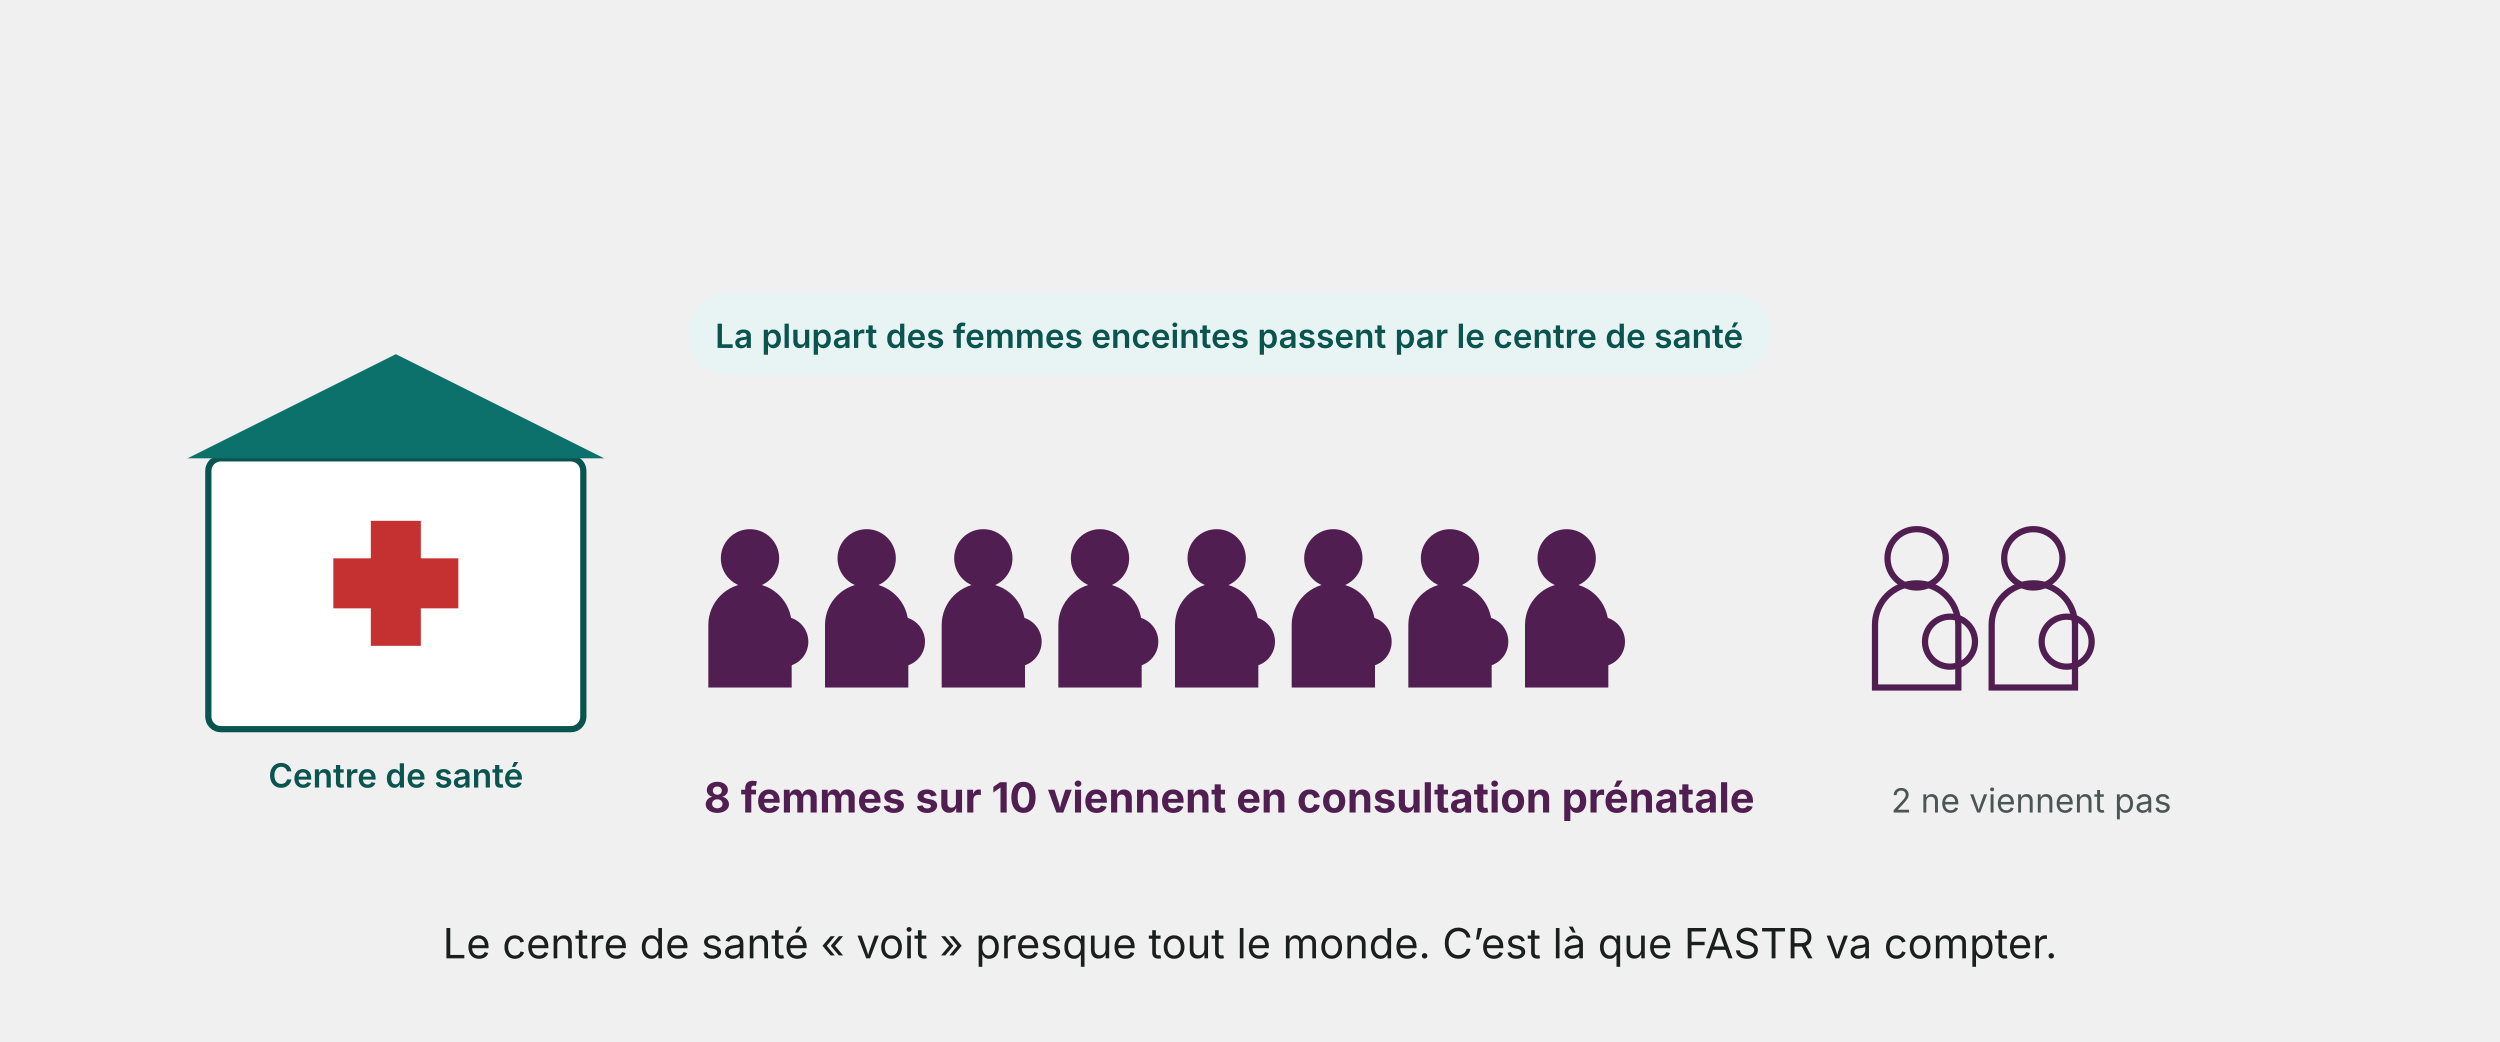
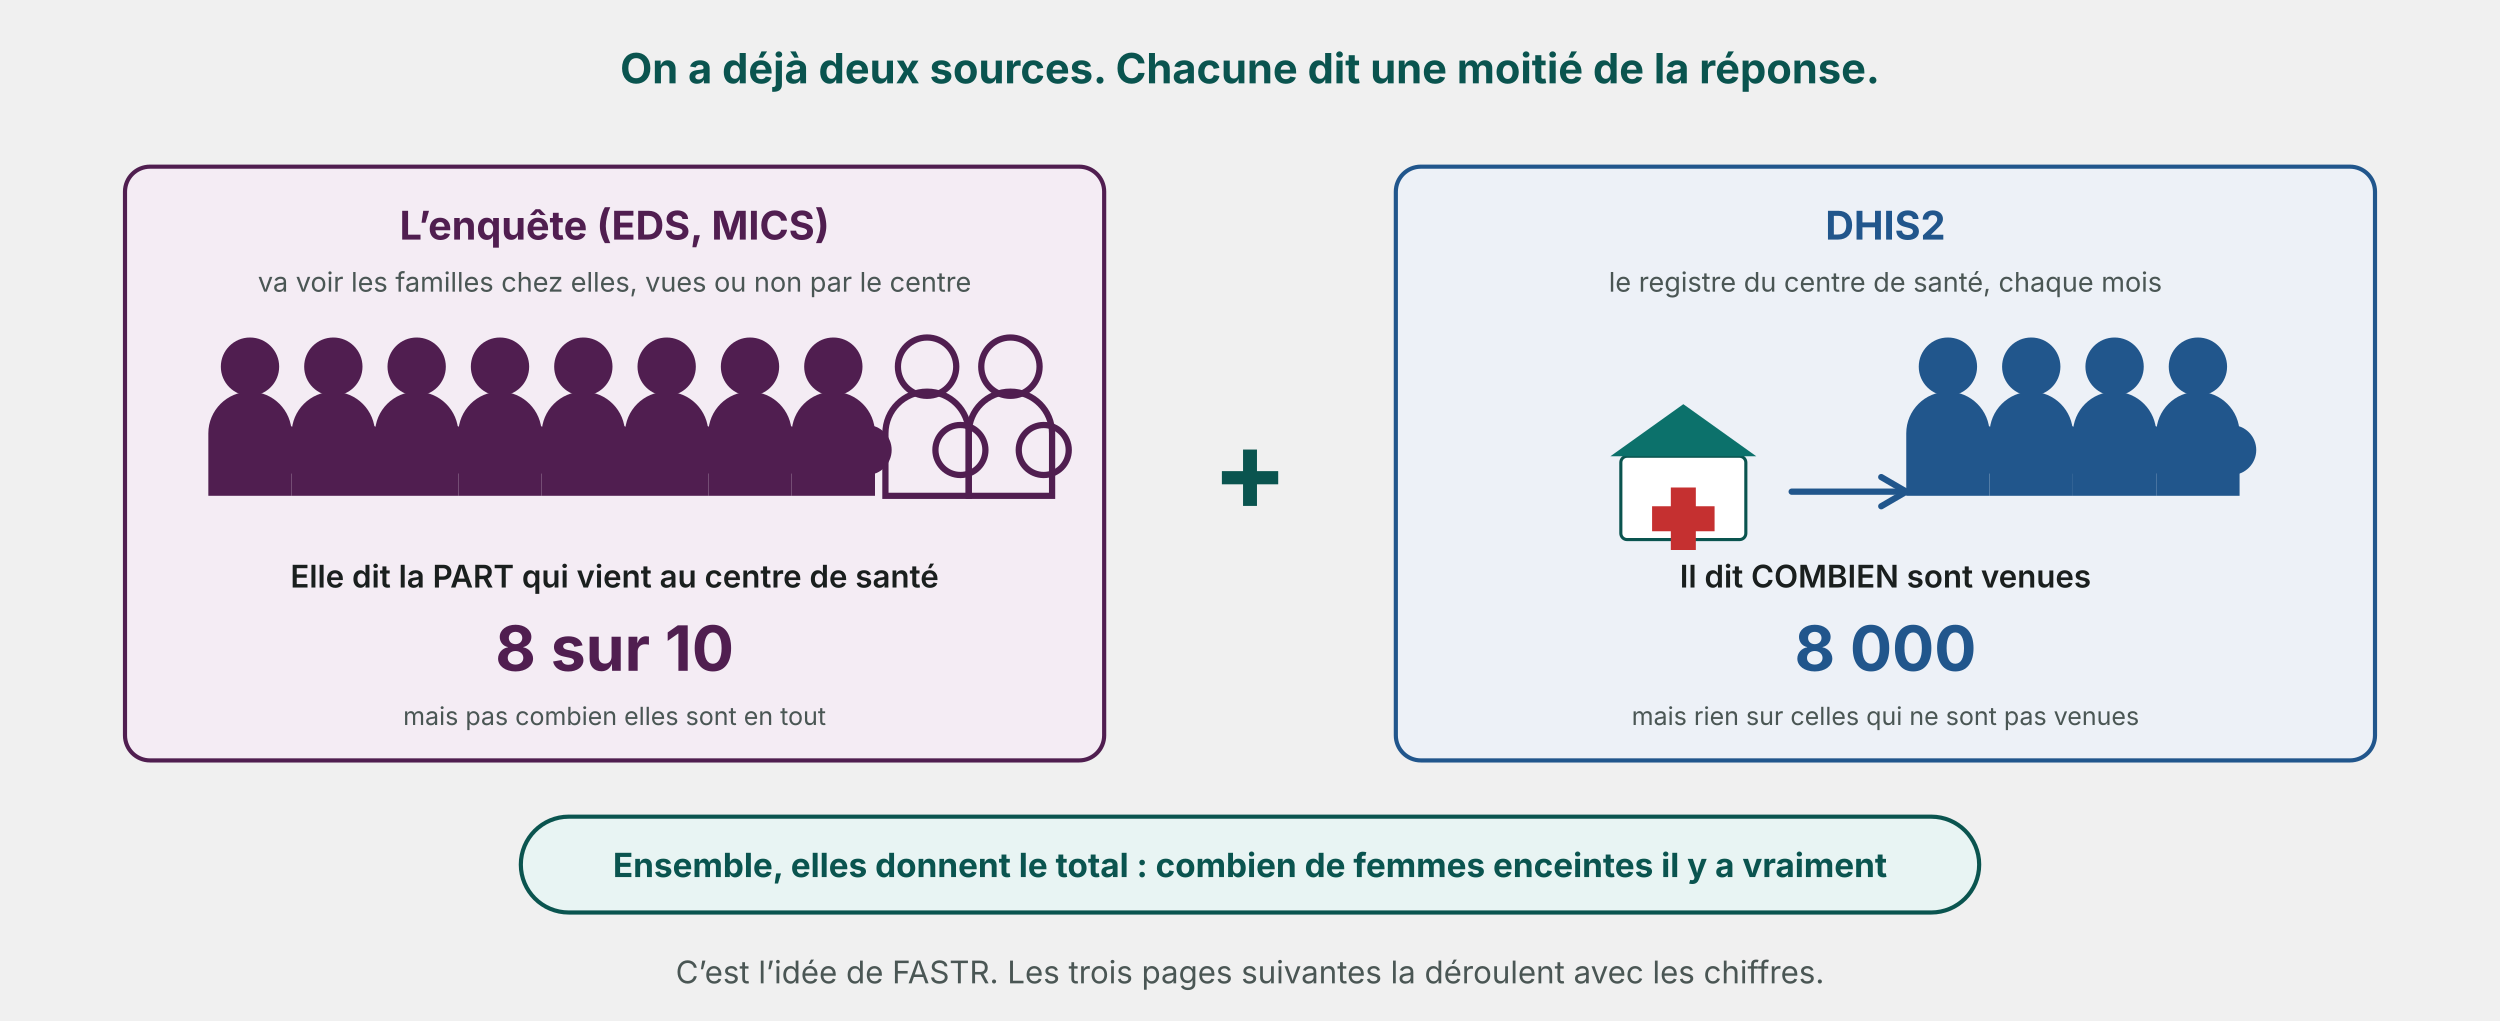
- <svg xmlns="http://www.w3.org/2000/svg" viewBox="0 0 1200 500" font-family="Inter, -apple-system, 'Segoe UI', Roboto, sans-serif">
-   <rect x="100" y="220" width="180" height="130" rx="6" fill="#FFFFFF" stroke="#0A544F" stroke-width="3" />
-   <polygon points="90,220 190.0,170 290,220" fill="#0C716B" />
-   <rect x="178.0" y="250" width="24" height="60" fill="#C53030" />
-   <rect x="160.0" y="268" width="60" height="24" fill="#C53030" />
-   <text x="190.0" y="378" text-anchor="middle" font-size="16" font-weight="600" fill="#0A544F">Centre de santé</text>
-   <circle cx="360" cy="268" r="14" fill="#501E50" />
-   <path d="M340,330 v-30 a20,20 0 0 1 40,0 v30 z" fill="#501E50" />
-   <circle cx="376" cy="308" r="12" fill="#501E50" />
-   <circle cx="416" cy="268" r="14" fill="#501E50" />
-   <path d="M396,330 v-30 a20,20 0 0 1 40,0 v30 z" fill="#501E50" />
-   <circle cx="432" cy="308" r="12" fill="#501E50" />
-   <circle cx="472" cy="268" r="14" fill="#501E50" />
-   <path d="M452,330 v-30 a20,20 0 0 1 40,0 v30 z" fill="#501E50" />
-   <circle cx="488" cy="308" r="12" fill="#501E50" />
-   <circle cx="528" cy="268" r="14" fill="#501E50" />
-   <path d="M508,330 v-30 a20,20 0 0 1 40,0 v30 z" fill="#501E50" />
-   <circle cx="544" cy="308" r="12" fill="#501E50" />
-   <circle cx="584" cy="268" r="14" fill="#501E50" />
-   <path d="M564,330 v-30 a20,20 0 0 1 40,0 v30 z" fill="#501E50" />
-   <circle cx="600" cy="308" r="12" fill="#501E50" />
-   <circle cx="640" cy="268" r="14" fill="#501E50" />
-   <path d="M620,330 v-30 a20,20 0 0 1 40,0 v30 z" fill="#501E50" />
-   <circle cx="656" cy="308" r="12" fill="#501E50" />
-   <circle cx="696" cy="268" r="14" fill="#501E50" />
-   <path d="M676,330 v-30 a20,20 0 0 1 40,0 v30 z" fill="#501E50" />
-   <circle cx="712" cy="308" r="12" fill="#501E50" />
-   <circle cx="752" cy="268" r="14" fill="#501E50" />
-   <path d="M732,330 v-30 a20,20 0 0 1 40,0 v30 z" fill="#501E50" />
-   <circle cx="768" cy="308" r="12" fill="#501E50" />
-   <circle cx="920" cy="268" r="14" fill="none" stroke="#501E50" stroke-width="3" />
-   <path d="M900,330 v-30 a20,20 0 0 1 40,0 v30 z" fill="none" stroke="#501E50" stroke-width="3" />
-   <circle cx="936" cy="308" r="12" fill="none" stroke="#501E50" stroke-width="3" />
-   <circle cx="976" cy="268" r="14" fill="none" stroke="#501E50" stroke-width="3" />
-   <path d="M956,330 v-30 a20,20 0 0 1 40,0 v30 z" fill="none" stroke="#501E50" stroke-width="3" />
-   <circle cx="992" cy="308" r="12" fill="none" stroke="#501E50" stroke-width="3" />
-   <rect x="330" y="140" width="520" height="40" rx="20" fill="#E8F4F3" />
-   <text x="590" y="167" text-anchor="middle" font-size="16" font-weight="600" fill="#0A544F">La plupart des femmes enceintes passent par le centre de santé</text>
-   <text x="590" y="390" text-anchor="middle" font-size="20" font-weight="700" fill="#501E50">8 femmes sur 10 viennent en consultation prénatale</text>
-   <text x="975" y="390" text-anchor="middle" font-size="16" font-weight="400" fill="#4A5654">2 ne viennent pas</text>
-   <text x="600" y="460" text-anchor="middle" font-size="20" font-weight="400" fill="#1A1F1E">Le centre de santé « voit » presque tout le monde. C’est là que FASTR va compter.</text>
+ <svg xmlns="http://www.w3.org/2000/svg" viewBox="0 0 1200 490" font-family="Inter, -apple-system, 'Segoe UI', Roboto, sans-serif">
+   <text x="600" y="40" text-anchor="middle" font-size="20" font-weight="700" fill="#0A544F">On a déjà deux sources. Chacune dit une moitié de la réponse.</text>
+   <rect x="60" y="80" width="470" height="285" rx="12" fill="#F4ECF4" stroke="#501E50" stroke-width="2" />
+   <text x="295" y="115" text-anchor="middle" font-size="19" font-weight="700" fill="#501E50">L’enquête (EDS, MICS)</text>
+   <text x="295" y="140" text-anchor="middle" font-size="13" font-weight="400" fill="#4A5654">va voir les familles chez elles, vues ou non par le centre</text>
+   <circle cx="120" cy="176" r="14" fill="#501E50" />
+   <path d="M100,238 v-30 a20,20 0 0 1 40,0 v30 z" fill="#501E50" />
+   <circle cx="136" cy="216" r="12" fill="#501E50" />
+   <circle cx="160" cy="176" r="14" fill="#501E50" />
+   <path d="M140,238 v-30 a20,20 0 0 1 40,0 v30 z" fill="#501E50" />
+   <circle cx="176" cy="216" r="12" fill="#501E50" />
+   <circle cx="200" cy="176" r="14" fill="#501E50" />
+   <path d="M180,238 v-30 a20,20 0 0 1 40,0 v30 z" fill="#501E50" />
+   <circle cx="216" cy="216" r="12" fill="#501E50" />
+   <circle cx="240" cy="176" r="14" fill="#501E50" />
+   <path d="M220,238 v-30 a20,20 0 0 1 40,0 v30 z" fill="#501E50" />
+   <circle cx="256" cy="216" r="12" fill="#501E50" />
+   <circle cx="280" cy="176" r="14" fill="#501E50" />
+   <path d="M260,238 v-30 a20,20 0 0 1 40,0 v30 z" fill="#501E50" />
+   <circle cx="296" cy="216" r="12" fill="#501E50" />
+   <circle cx="320" cy="176" r="14" fill="#501E50" />
+   <path d="M300,238 v-30 a20,20 0 0 1 40,0 v30 z" fill="#501E50" />
+   <circle cx="336" cy="216" r="12" fill="#501E50" />
+   <circle cx="360" cy="176" r="14" fill="#501E50" />
+   <path d="M340,238 v-30 a20,20 0 0 1 40,0 v30 z" fill="#501E50" />
+   <circle cx="376" cy="216" r="12" fill="#501E50" />
+   <circle cx="400" cy="176" r="14" fill="#501E50" />
+   <path d="M380,238 v-30 a20,20 0 0 1 40,0 v30 z" fill="#501E50" />
+   <circle cx="416" cy="216" r="12" fill="#501E50" />
+   <circle cx="445" cy="176" r="14" fill="none" stroke="#501E50" stroke-width="3" />
+   <path d="M425,238 v-30 a20,20 0 0 1 40,0 v30 z" fill="none" stroke="#501E50" stroke-width="3" />
+   <circle cx="461" cy="216" r="12" fill="none" stroke="#501E50" stroke-width="3" />
+   <circle cx="485" cy="176" r="14" fill="none" stroke="#501E50" stroke-width="3" />
+   <path d="M465,238 v-30 a20,20 0 0 1 40,0 v30 z" fill="none" stroke="#501E50" stroke-width="3" />
+   <circle cx="501" cy="216" r="12" fill="none" stroke="#501E50" stroke-width="3" />
+   <text x="295" y="282" text-anchor="middle" font-size="15" font-weight="600" fill="#1A1F1E">Elle dit la PART qui vient au centre de santé</text>
+   <text x="295" y="322" text-anchor="middle" font-size="30" font-weight="700" fill="#501E50">8 sur 10</text>
+   <text x="295" y="348" text-anchor="middle" font-size="12" font-weight="400" fill="#4A5654">mais pas combien elles sont en tout</text>
+   <text x="600" y="245" text-anchor="middle" font-size="54" font-weight="700" fill="#0A544F">+</text>
+   <rect x="670" y="80" width="470" height="285" rx="12" fill="#EDF1F7" stroke="#21568C" stroke-width="2" />
+   <text x="905" y="115" text-anchor="middle" font-size="19" font-weight="700" fill="#21568C">DHIS2</text>
+   <text x="905" y="140" text-anchor="middle" font-size="13" font-weight="400" fill="#4A5654">le registre du centre de santé, chaque mois</text>
+   <g transform="translate(778 194) scale(0.5)">
+     <rect x="0" y="50" width="120" height="80" rx="6" fill="#FFFFFF" stroke="#0A544F" stroke-width="3" />
+     <polygon points="-10,50 60.0,0 130,50" fill="#0C716B" />
+     <rect x="48.0" y="80" width="24" height="60" fill="#C53030" />
+     <rect x="30.0" y="98" width="60" height="24" fill="#C53030" />
+     <text x="60.0" y="158" text-anchor="middle" font-size="16" font-weight="600" fill="#0A544F" />
+   </g>
+   <line x1="860" y1="236" x2="915" y2="236" stroke="#21568C" stroke-width="3" stroke-linecap="round" />
+   <polyline points="903,243 915,236 903,229" fill="none" stroke="#21568C" stroke-width="3" stroke-linecap="round" stroke-linejoin="round" />
+   <circle cx="935" cy="176" r="14" fill="#21568C" />
+   <path d="M915,238 v-30 a20,20 0 0 1 40,0 v30 z" fill="#21568C" />
+   <circle cx="951" cy="216" r="12" fill="#21568C" />
+   <circle cx="975" cy="176" r="14" fill="#21568C" />
+   <path d="M955,238 v-30 a20,20 0 0 1 40,0 v30 z" fill="#21568C" />
+   <circle cx="991" cy="216" r="12" fill="#21568C" />
+   <circle cx="1015" cy="176" r="14" fill="#21568C" />
+   <path d="M995,238 v-30 a20,20 0 0 1 40,0 v30 z" fill="#21568C" />
+   <circle cx="1031" cy="216" r="12" fill="#21568C" />
+   <circle cx="1055" cy="176" r="14" fill="#21568C" />
+   <path d="M1035,238 v-30 a20,20 0 0 1 40,0 v30 z" fill="#21568C" />
+   <circle cx="1071" cy="216" r="12" fill="#21568C" />
+   <text x="905" y="282" text-anchor="middle" font-size="15" font-weight="600" fill="#1A1F1E">Il dit COMBIEN sont venues</text>
+   <text x="905" y="322" text-anchor="middle" font-size="30" font-weight="700" fill="#21568C">8 000</text>
+   <text x="905" y="348" text-anchor="middle" font-size="12" font-weight="400" fill="#4A5654">mais rien sur celles qui ne sont pas venues</text>
+   <rect x="250" y="392" width="700" height="46" rx="23" fill="#E8F4F3" stroke="#0A544F" stroke-width="2" />
+   <text x="600" y="421" text-anchor="middle" font-size="16" font-weight="700" fill="#0A544F">Ensemble, elles donnent le total : combien de femmes enceintes il y a vraiment</text>
+   <text x="600" y="472" text-anchor="middle" font-size="15" font-weight="400" fill="#4A5654">C’est l’idée de FASTR. Les trois pages suivantes la déroulent avec les chiffres.</text>
</svg>
